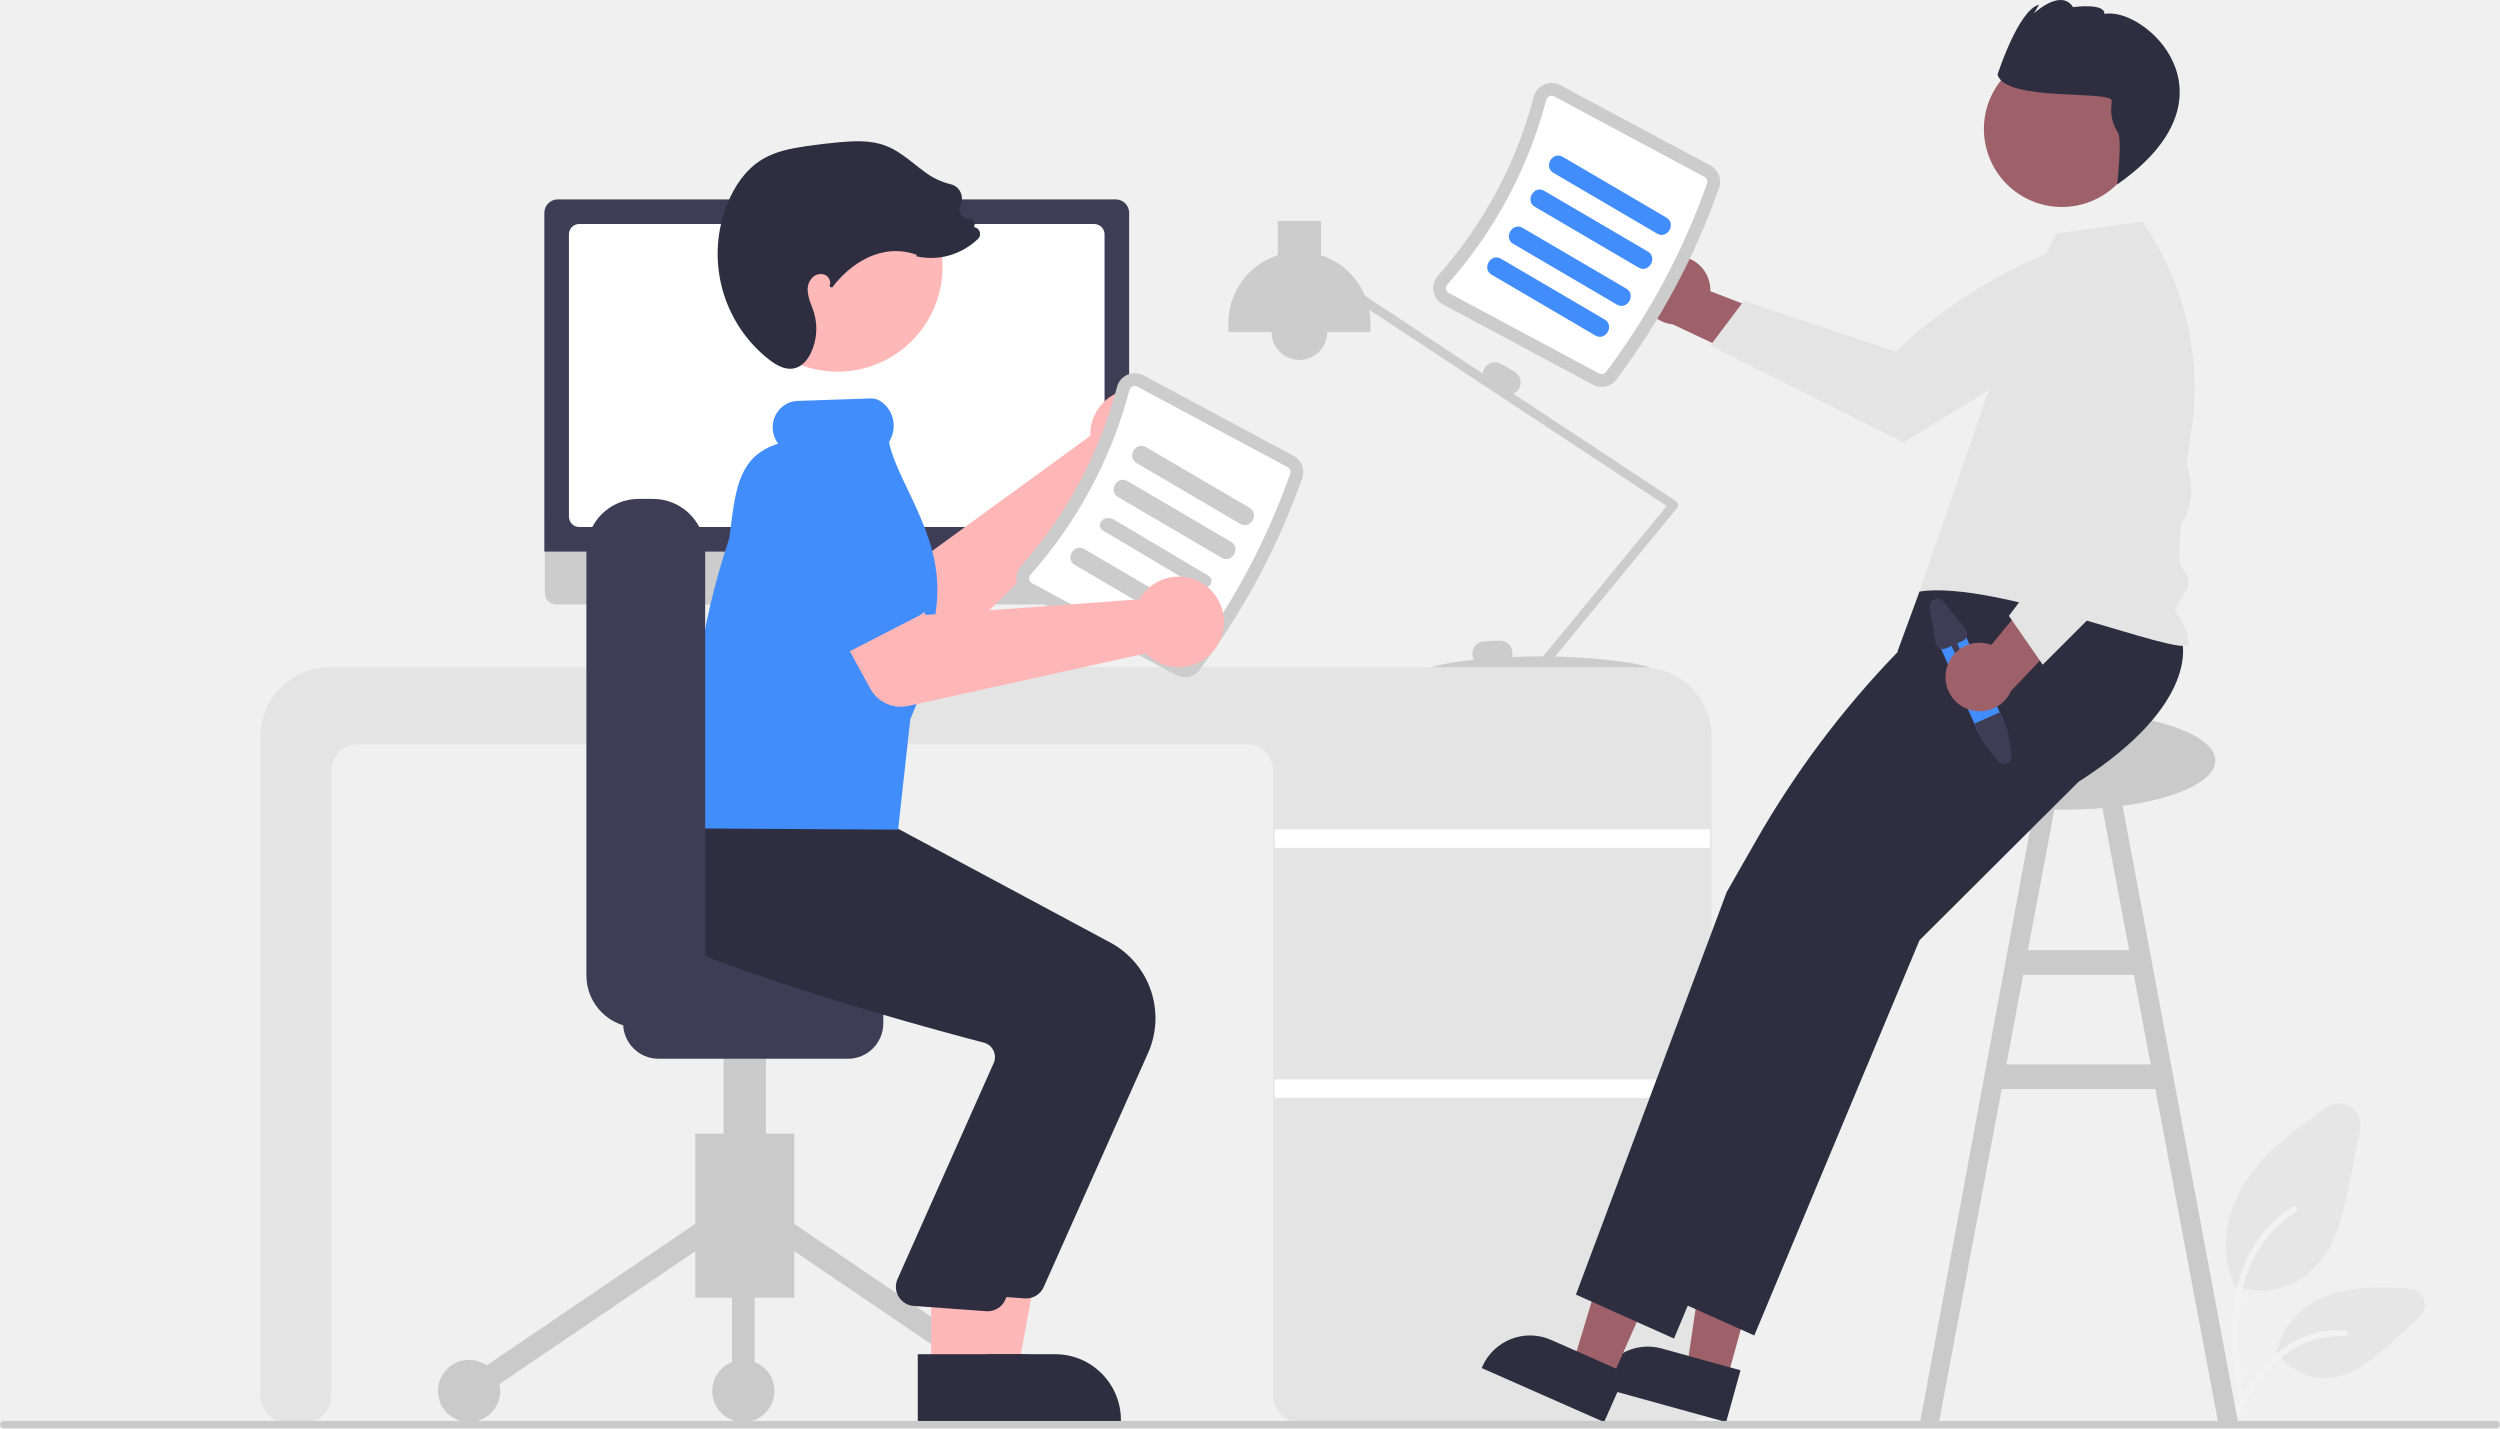
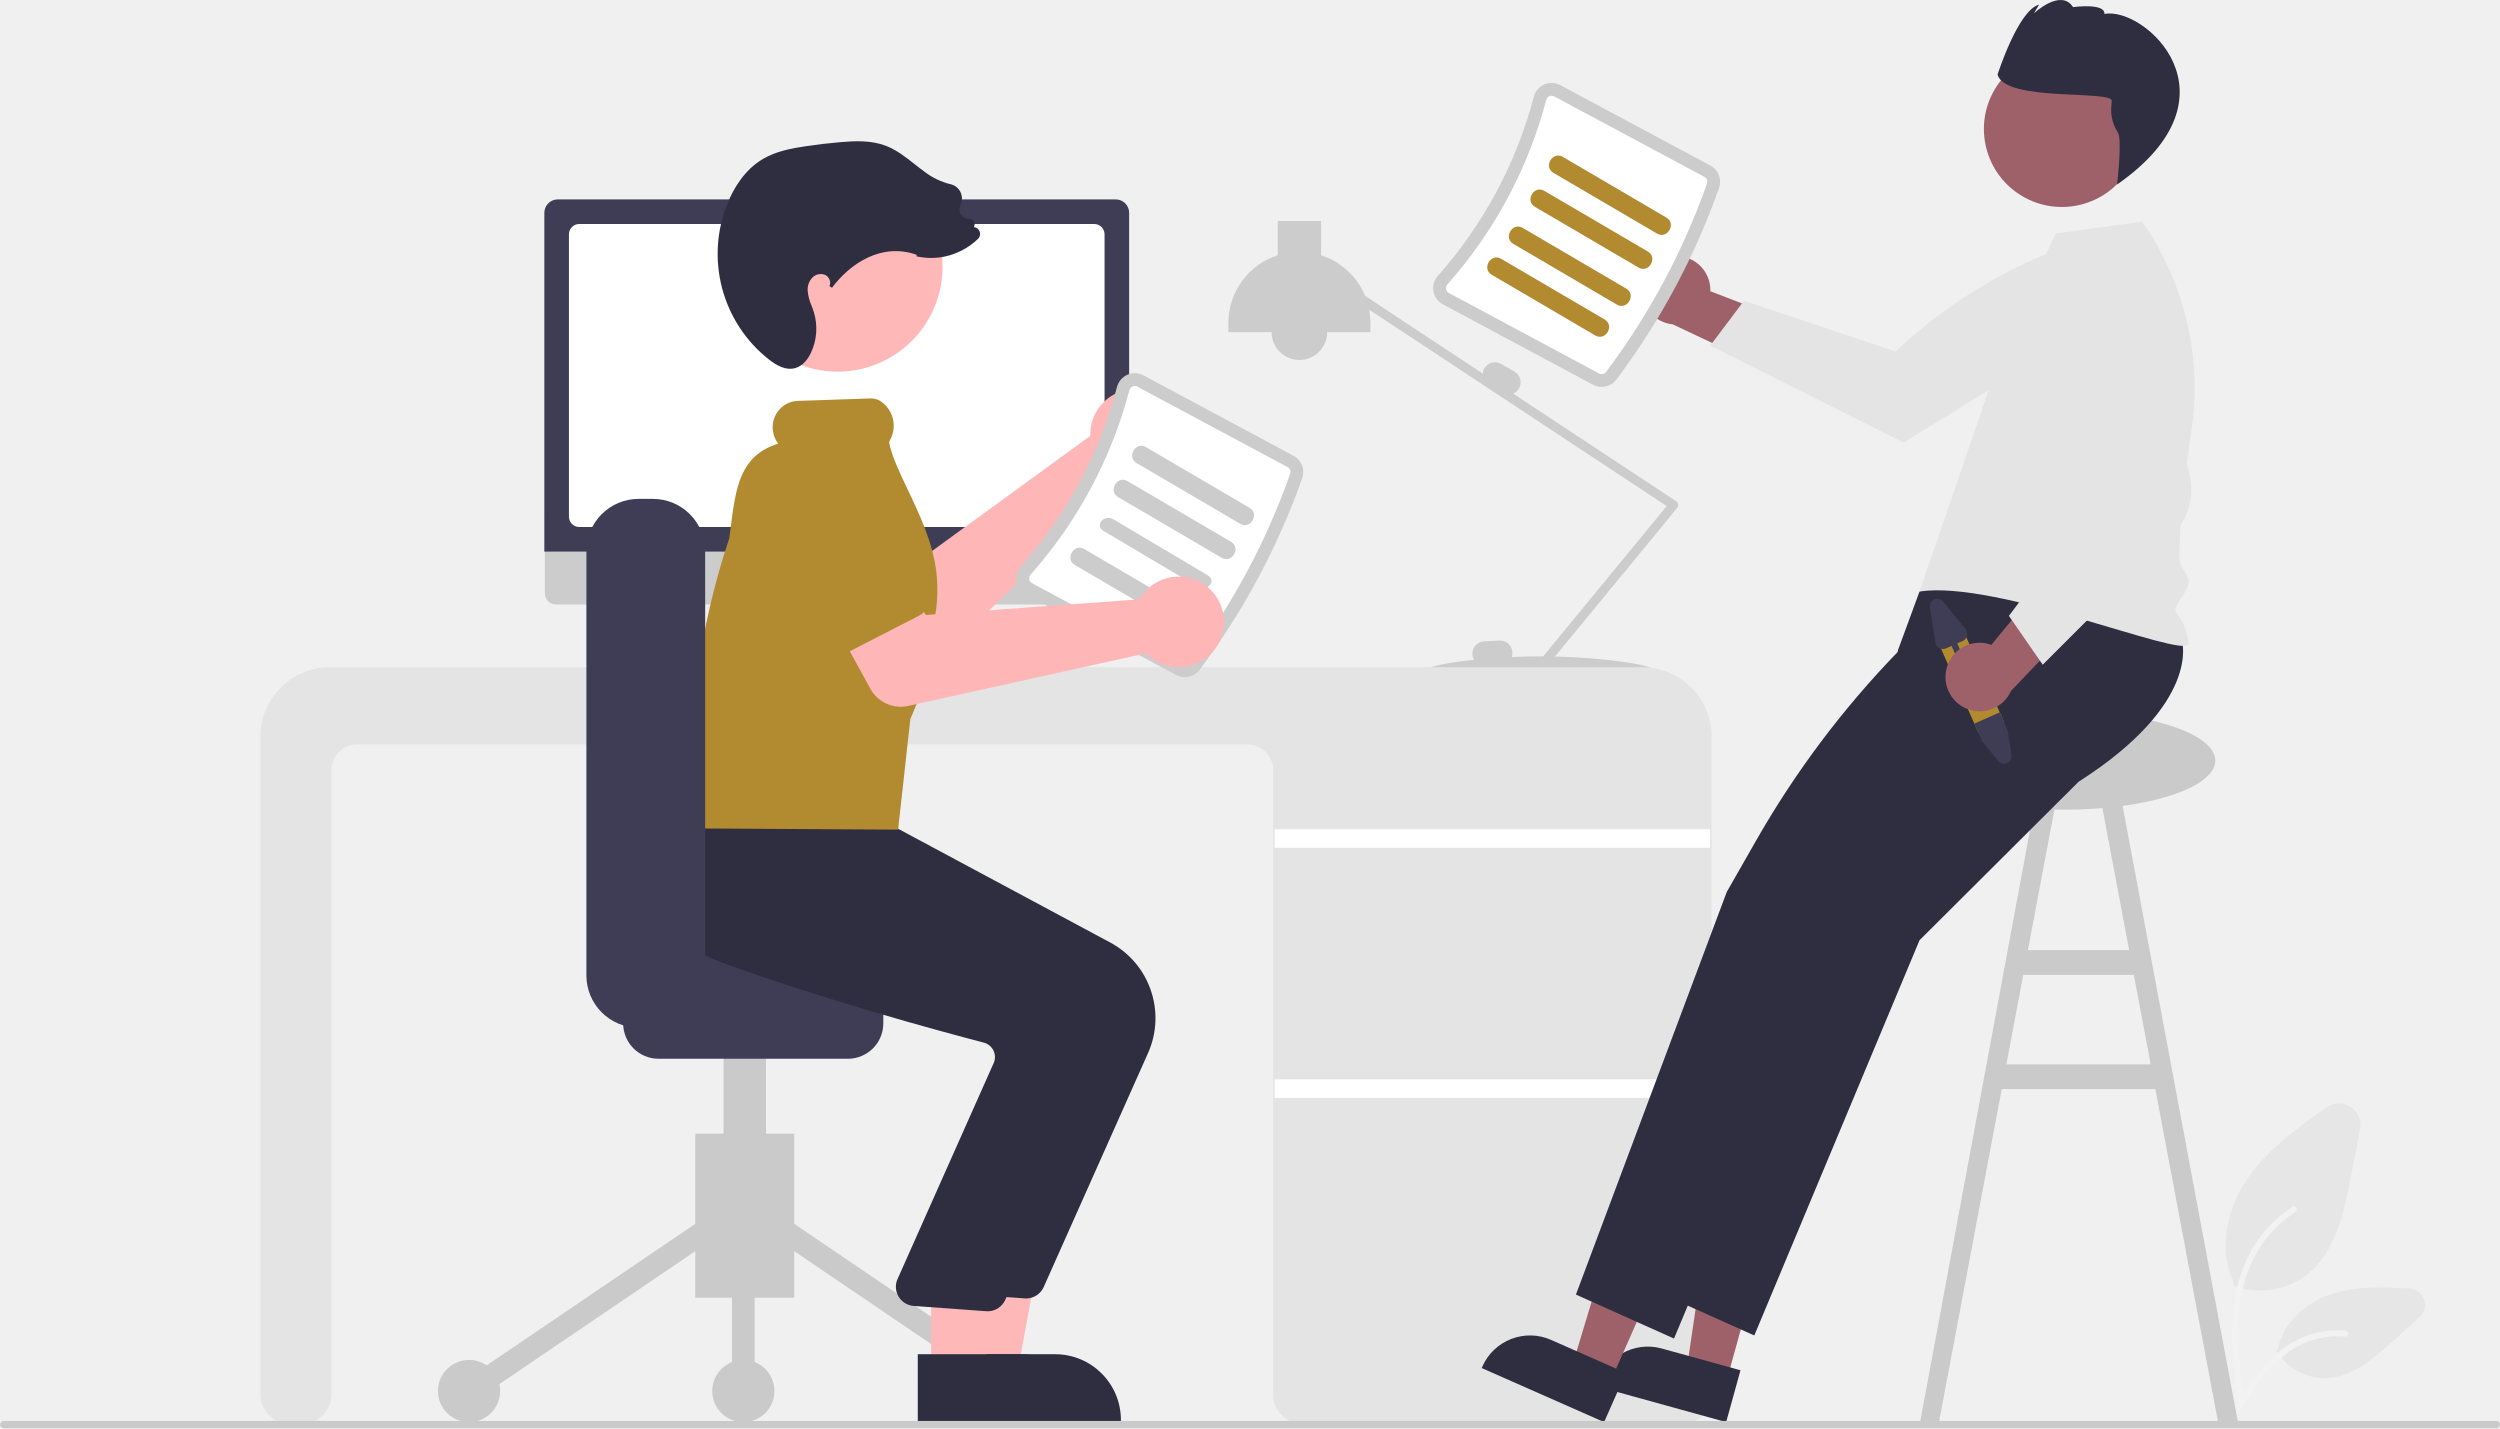
<svg xmlns="http://www.w3.org/2000/svg" id="f9c5e9d6-e0c2-49fb-9e36-725fc7f10ee6" data-name="Layer 1" width="809.675" height="462.577" viewBox="0 0 809.675 462.577">
  <path d="M328.25,429.039v-130a7,7,0,1,1,14,0v130a7,7,0,0,1-14,0Z" transform="translate(-195.1623 -218.7113)" fill="#f0f0f0" />
  <path d="M311.5,429.039v-130a7,7,0,1,1,14,0v130a7,7,0,0,1-14,0Z" transform="translate(-195.1623 -218.7113)" fill="#f0f0f0" />
  <path d="M294.75,429.039v-130a7,7,0,1,1,14,0v130a7,7,0,0,1-14,0Z" transform="translate(-195.1623 -218.7113)" fill="#f0f0f0" />
  <path d="M927.154,636.675a24.441,24.441,0,0,1-8.271-1.436l-.409-.147.188-.905c-4.752-9.601-3.091-22.753,4.253-33.567,6.677-9.831,16.829-16.979,25.786-23.284a6.967,6.967,0,0,1,10.848,7.029l-3.203,16.434c-2.312,11.855-5.062,23.076-13.217,30.073A24.904,24.904,0,0,1,927.154,636.675Z" transform="translate(-195.1623 -218.7113)" fill="#e6e6e6" />
  <path d="M948.131,665.072a18.621,18.621,0,0,1-15.563-8.565l-.232-.361.554-.488c1.433-7.818,8.173-14.784,17.223-17.78,8.226-2.723,17.306-2.277,25.312-1.886h0a5.349,5.349,0,0,1,3.323,9.314l-9.008,8.131c-6.546,5.907-13.074,11.241-20.949,11.623Q948.459,665.073,948.131,665.072Z" transform="translate(-195.1623 -218.7113)" fill="#e6e6e6" />
  <path d="M920.176,673.764c-1.33-9.905-2.698-19.938-1.765-29.949.829-8.891,3.482-17.576,8.884-24.696a40.516,40.516,0,0,1,10.31-9.551c1.031-.665,1.98,1.005.953,1.667a38.871,38.871,0,0,0-15.112,18.64c-3.29,8.555-3.818,17.88-3.251,26.968.343,5.496,1.07,10.955,1.802,16.408a1.004,1.004,0,0,1-.66,1.188.948.948,0,0,1-1.162-.674Z" transform="translate(-195.1623 -218.7113)" fill="#f2f2f2" />
  <path d="M916.416,679.458c6.403-11.581,13.829-24.453,27.099-28.567a29.613,29.613,0,0,1,11.398-1.203c1.21.107.908,2.014-.3,1.907a27.633,27.633,0,0,0-18.19,4.92c-5.129,3.569-9.122,8.53-12.502,13.792-2.07,3.223-3.925,6.582-5.78,9.938-.593,1.072-2.325.298-1.726-.787Z" transform="translate(-195.1623 -218.7113)" fill="#f2f2f2" />
  <path d="M913.535,679.289,920,679.437,881.02,471.199l-6.465,1.218,10.179,54.02H851.94l10.179-54.02-6.464-1.218L817,679.437l6.139-.148,20.322-107.852h49.751ZM844.969,563.437l5.464-29h35.808l5.464,29Z" transform="translate(-195.1623 -218.7113)" fill="#cacaca" />
  <path d="M631.25,432.356V363.97c0-2.03,3.14-3.682,7-3.682s7,1.652,7,3.682v68.385c0,2.03-3.14,3.682-7,3.682S631.25,434.386,631.25,432.356Z" transform="translate(-195.1623 -218.7113)" fill="#f0f0f0" />
  <path d="M614.5,432.356V363.97c0-2.03,3.14-3.682,7-3.682s7,1.652,7,3.682v68.385c0,2.03-3.14,3.682-7,3.682S614.5,434.386,614.5,432.356Z" transform="translate(-195.1623 -218.7113)" fill="#f0f0f0" />
  <path d="M597.75,432.356V363.97c0-2.03,3.14-3.682,7-3.682s7,1.652,7,3.682v68.385c0,2.03-3.14,3.682-7,3.682S597.75,434.386,597.75,432.356Z" transform="translate(-195.1623 -218.7113)" fill="#f0f0f0" />
  <path d="M738.664,382.065a1.499,1.499,0,0,0-.656-1.028L685.235,346.198a3.954,3.954,0,0,0,1.894-1.659h0a4.012,4.012,0,0,0-1.464-5.464l-4.33-2.5a4.011,4.011,0,0,0-5.464,1.464,3.939,3.939,0,0,0-.507,1.643l-38.094-25.148A23.059,23.059,0,0,0,623,301.377V290.289H609v11.088a23.007,23.007,0,0,0-16,21.912v3h14a9,9,0,0,0,18,0h14v-3a23.123,23.123,0,0,0-.405-4.286l96.369,63.62L694.933,431.293c-.311-.001-.62-.004-.933-.004-3.194,0-6.289.075-9.237.206a3.957,3.957,0,0,0,.229-1.544,4.012,4.012,0,0,0-4.203-3.786l-4.993.26a4.012,4.012,0,0,0-3.787,4.203,3.932,3.932,0,0,0,.542,1.772C663.722,433.337,658,434.631,658,435.289c0,1.078,15.363.052,34.592.002a1.495,1.495,0,0,0,2.566.45l.371-.45c19.172.053,34.471,1.073,34.471-.003,0-1.015-13.602-3.538-31.226-3.943l39.566-48.104A1.501,1.501,0,0,0,738.664,382.065Z" transform="translate(-195.1623 -218.7113)" fill="#ccc" />
  <path d="M740.107,679.789H616.892a9.403,9.403,0,0,1-9.392-9.393V468.181a8.401,8.401,0,0,0-8.392-8.392H310.892a8.401,8.401,0,0,0-8.392,8.392V670.396A9.403,9.403,0,0,1,293.108,679.789h-4.216a9.403,9.403,0,0,1-9.392-9.393V457.289a22.525,22.525,0,0,1,22.5-22.5h425a22.526,22.526,0,0,1,22.5,22.5V670.396A9.404,9.404,0,0,1,740.107,679.789Z" transform="translate(-195.1623 -218.7113)" fill="#e4e4e4" />
  <rect x="412.838" y="268.577" width="141" height="6" fill="#fff" />
  <rect x="412.838" y="349.577" width="141" height="6" fill="#fff" />
  <path d="M491.284,433.801l-4.052-1.706-2.78-20.315H447.431l-3.013,20.232-3.626,1.813a.861.861,0,0,0,.385,1.631h49.772A.861.861,0,0,0,491.284,433.801Z" transform="translate(-195.1623 -218.7113)" fill="#e6e6e6" />
  <path d="M557.071,414.483H375.217a3.603,3.603,0,0,1-3.595-3.603V385.236H560.666V410.88A3.603,3.603,0,0,1,557.071,414.483Z" transform="translate(-195.1623 -218.7113)" fill="#ccc" />
  <path d="M560.856,397.356H371.457V287.632A4.348,4.348,0,0,1,375.8,283.289H556.513a4.348,4.348,0,0,1,4.343,4.343Z" transform="translate(-195.1623 -218.7113)" fill="#3f3d56" />
  <path d="M549.544,389.392H382.769a3.352,3.352,0,0,1-3.348-3.348V294.601a3.352,3.352,0,0,1,3.348-3.348H549.544a3.352,3.352,0,0,1,3.348,3.348V386.044A3.352,3.352,0,0,1,549.544,389.392Z" transform="translate(-195.1623 -218.7113)" fill="#fff" />
  <path d="M736.502,301.75a11.025,11.025,0,0,1,12.592,11.281l36.565,14.074-16.566,11.836-32.183-15.18a11.085,11.085,0,0,1-.407-22.012Z" transform="translate(-195.1623 -218.7113)" fill="#9e616a" />
  <path d="M875.339,294.841l6.186,11.247a32.296,32.296,0,0,1-10.963,18.211c-9.471,7.988-58.992,37.737-58.992,37.737l-62.517-31.385,10.937-14.533,49.082,16.449,0,0a160.767,160.767,0,0,1,64.164-37.094Z" transform="translate(-195.1623 -218.7113)" fill="#e4e4e4" />
  <ellipse cx="668.675" cy="246.336" rx="48.791" ry="15.898" fill="#cacaca" />
  <polygon points="559.217 447.105 546.261 443.524 553.909 391.846 573.031 397.133 559.217 447.105" fill="#9e616a" />
  <path d="M754.212,679.289l-41.775-11.548.146-.528a16.871,16.871,0,0,1,20.755-11.766l.001 0,25.515,7.053Z" transform="translate(-195.1623 -218.7113)" fill="#2f2e41" />
  <polygon points="521.653 447.273 509.356 441.843 524.448 391.831 542.596 399.844 521.653 447.273" fill="#9e616a" />
  <path d="M714.688,679.289,675.039,661.781l.221-.501a16.871,16.871,0,0,1,22.247-8.619l.001 0,24.216,10.693Z" transform="translate(-195.1623 -218.7113)" fill="#2f2e41" />
  <path d="M901.809,426.178s6.517,20.193-33.471,45.73l-51.501,51.319-53.512,128.006-31.77-14.243,6.231-16.632,4.181-11.16,2.139-5.71,2.293-6.121L780.41,506.581l28.57-50.023.829-27.143,7.027-19.134,50.983-18.091Z" transform="translate(-195.1623 -218.7113)" fill="#2f2e41" />
  <path d="M875.809,427.178s6.517,20.193-33.471,45.73l-51.501,51.319-53.512,128.006-31.77-14.243,6.231-16.632,4.181-11.16,2.139-5.71,2.293-6.121L754.41,507.581l9.566-16.749a305.081,305.081,0,0,1,45.646-60.815L819,420.322l1-15,21.82-12.133Z" transform="translate(-195.1623 -218.7113)" fill="#2f2e41" />
  <path d="M845,328.322l16-34,27.922-3.809S910.724,318.291,905,357.322c-2.147,14.637-3.896,29.209-4,42-.028,3.403,2.95,4.923,3,8,.049,3.023-5.643,7.946-4,10a17.53,17.53,0,0,1,4,10c-1.981,4.716-61.956-20.834-87.164-17.042Z" transform="translate(-195.1623 -218.7113)" fill="#e4e4e4" />
  <circle cx="862.949" cy="260.492" r="25.255" transform="translate(2.9207 650.46) rotate(-59.27092)" fill="#9e616a" />
  <path d="M879.095,251.424c-.048.665-.115,1.545-.192,2.54a13.191,13.191,0,0,0,2.199,7.68c1.413,2.389-.273,16.821-.273,16.821,41.368-28.836,8.681-57.807-4.105-55.232.267-3.667-10.161-2.214-10.161-2.214-3.973-6.188-12.682,2.026-12.682,2.026l1.68-2.827c-6.761,1.72-13.444,22.615-13.444,22.615C844.411,251.848,879.362,247.757,879.095,251.424Z" transform="translate(-195.1623 -218.7113)" fill="#2f2e41" />
  <path d="M718.615,341.697a231.85,231.85,0,0,0,33.323-62.191,5.955,5.955,0,0,0-2.812-7.169L700.481,246.272a5.878,5.878,0,0,0-5.157-.209,5.978,5.978,0,0,0-3.407,3.992,141.635,141.635,0,0,1-31.067,57.982,5.977,5.977,0,0,0-1.437,5.047,5.878,5.878,0,0,0,3.03,4.177l48.645,26.065A5.955,5.955,0,0,0,718.615,341.697Z" transform="translate(-195.1623 -218.7113)" fill="#ccc" />
  <path d="M715.296,339.203a1.797,1.797,0,0,1-2.245.464L664.405,313.601a1.725,1.725,0,0,1-.903-1.242,1.825,1.825,0,0,1,.45-1.561,145.803,145.803,0,0,0,31.983-59.69,1.825,1.825,0,0,1,1.049-1.239,1.726,1.726,0,0,1,1.537.064L747.165,275.998a1.797,1.797,0,0,1,.858,2.128A227.698,227.698,0,0,1,715.296,339.203Z" transform="translate(-195.1623 -218.7113)" fill="#fff" />
-   <path d="M698.277,274.697l33.552,19.666c3.338,1.957,6.361-3.227,3.028-5.181L701.305,269.516c-3.338-1.957-6.361,3.227-3.028,5.181Z" transform="translate(-195.1623 -218.7113)" fill="#428dfc" />
-   <path d="M692.277,285.697l33.552,19.666c3.338,1.957,6.361-3.227,3.028-5.181L695.305,280.516c-3.338-1.957-6.361,3.227-3.028,5.181Z" transform="translate(-195.1623 -218.7113)" fill="#428dfc" />
-   <path d="M685.277,297.697l33.552,19.666c3.338,1.957,6.361-3.227,3.028-5.181L688.305,292.516c-3.338-1.957-6.361,3.227-3.028,5.181Z" transform="translate(-195.1623 -218.7113)" fill="#428dfc" />
-   <path d="M678.277,307.697l33.552,19.666c3.338,1.957,6.361-3.227,3.028-5.181L681.305,302.516c-3.338-1.957-6.361,3.227-3.028,5.181Z" transform="translate(-195.1623 -218.7113)" fill="#428dfc" />
-   <path d="M831.232,423.375,843.828,451.701a4.469,4.469,0,0,1-.319,4.243,4.479,4.479,0,0,1-4.54,2.019,4.128,4.128,0,0,1-.868-.232,4.512,4.512,0,0,1-2.496-2.374l-12.596-28.325a4.5,4.5,0,1,1,8.224-3.657Z" transform="translate(-195.1623 -218.7113)" fill="#428dfc" />
+   <path d="M698.277,274.697l33.552,19.666c3.338,1.957,6.361-3.227,3.028-5.181L701.305,269.516c-3.338-1.957-6.361,3.227-3.028,5.181Z" transform="translate(-195.1623 -218.7113)" fill="#b28a30" />
+   <path d="M692.277,285.697l33.552,19.666c3.338,1.957,6.361-3.227,3.028-5.181L695.305,280.516c-3.338-1.957-6.361,3.227-3.028,5.181Z" transform="translate(-195.1623 -218.7113)" fill="#b28a30" />
+   <path d="M685.277,297.697l33.552,19.666c3.338,1.957,6.361-3.227,3.028-5.181L688.305,292.516c-3.338-1.957-6.361,3.227-3.028,5.181Z" transform="translate(-195.1623 -218.7113)" fill="#b28a30" />
+   <path d="M678.277,307.697l33.552,19.666c3.338,1.957,6.361-3.227,3.028-5.181L681.305,302.516c-3.338-1.957-6.361,3.227-3.028,5.181Z" transform="translate(-195.1623 -218.7113)" fill="#b28a30" />
+   <path d="M831.232,423.375,843.828,451.701a4.469,4.469,0,0,1-.319,4.243,4.479,4.479,0,0,1-4.54,2.019,4.128,4.128,0,0,1-.868-.232,4.512,4.512,0,0,1-2.496-2.374l-12.596-28.325a4.5,4.5,0,1,1,8.224-3.657Z" transform="translate(-195.1623 -218.7113)" fill="#b28a30" />
  <path d="M842.812,449.416l2.524,5.717,1.29,8.105a2.451,2.451,0,0,1-4.329,1.925l-5.222-6.497-2.487-5.592Z" transform="translate(-195.1623 -218.7113)" fill="#3f3d56" />
  <path d="M820.209,415.495l1.805,11.34a2.452,2.452,0,0,0,3.419,1.855l1.79-.796,3.454,7.767a1,1,0,0,0,1.827-.813l-3.454-7.767,1.79-.796a2.455,2.455,0,0,0,1.248-3.232,2.468,2.468,0,0,0-.337-.549l-7.212-8.936a2.453,2.453,0,0,0-4.33,1.926Z" transform="translate(-195.1623 -218.7113)" fill="#3f3d56" />
  <path d="M825.434,435.963a11.025,11.025,0,0,1,14.671-8.402l24.866-30.278,6.021,19.449-24.537,25.771a11.085,11.085,0,0,1-21.022-6.54Z" transform="translate(-195.1623 -218.7113)" fill="#9e616a" />
  <path d="M856.739,433.995,845.787,418.176l31.099-41.465-16.021-34.33,1.167-40.835,13.239-2.446.164.082a32.537,32.537,0,0,1,14.099,16.423c3.303,8.256,10.675,39.25,14.776,56.99a20.679,20.679,0,0,1-5.561,19.389Z" transform="translate(-195.1623 -218.7113)" fill="#e4e4e4" />
  <path d="M548.376,357.557a14.719,14.719,0,0,0-.091,2.316l-56.073,40.794L476.808,393.849l-13.327,21.903,26.098,14.719a11.186,11.186,0,0,0,13.311-1.741l56.435-55.123a14.677,14.677,0,1,0-10.949-16.05Z" transform="translate(-195.1623 -218.7113)" fill="#ffb6b6" />
-   <path d="M490.399,402.158l-16.352,27.248a6.292,6.292,0,0,1-9.388,1.625l-24.483-20.107A17.474,17.474,0,0,1,458.247,381.01l29.17,12.099a6.292,6.292,0,0,1,2.983,9.049Z" transform="translate(-195.1623 -218.7113)" fill="#428dfc" />
+   <path d="M490.399,402.158l-16.352,27.248a6.292,6.292,0,0,1-9.388,1.625l-24.483-20.107A17.474,17.474,0,0,1,458.247,381.01l29.17,12.099a6.292,6.292,0,0,1,2.983,9.049Z" transform="translate(-195.1623 -218.7113)" fill="#b28a30" />
  <rect x="420.336" y="585.879" width="32.052" height="53.115" transform="translate(677.5629 1006.162) rotate(-180)" fill="#cacaca" />
  <rect x="483.525" y="596.633" width="7.327" height="92.965" transform="translate(-513.6929 466.4336) rotate(-55.84051)" fill="#cacaca" />
  <rect x="339.054" y="639.452" width="92.965" height="7.327" transform="translate(-489.758 108.721) rotate(-34.15969)" fill="#cacaca" />
  <circle cx="330.489" cy="450.504" r="10.074" fill="#cacaca" />
  <circle cx="240.742" cy="450.504" r="10.074" fill="#cacaca" />
  <circle cx="151.911" cy="450.504" r="10.074" fill="#cacaca" />
  <rect x="237.079" y="398.304" width="7.326" height="52.2" fill="#cacaca" />
  <rect x="429.494" y="539.174" width="13.737" height="70.515" transform="translate(677.5629 930.1516) rotate(-180)" fill="#cacaca" />
  <path d="M396.984,550.163V533.679a11.46,11.46,0,0,1,11.447-11.447h61.358A11.46,11.46,0,0,1,481.236,533.679v16.484a11.46,11.46,0,0,1-11.447,11.447H408.431A11.46,11.46,0,0,1,396.984,550.163Z" transform="translate(-195.1623 -218.7113)" fill="#3f3d56" />
  <polygon points="312.641 444.129 329.609 444.128 337.683 400.117 312.639 400.118 312.641 444.129" fill="#ffb8b8" />
  <path d="M503.476,679.289l54.715-.002v-.692a21.296,21.296,0,0,0-21.296-21.296h-.002l-33.418.001Z" transform="translate(-195.1623 -218.7113)" fill="#2f2e41" />
  <path d="M533.183,635.548l33.829-75.86a27.801,27.801,0,0,0-12.206-35.688l-73.377-39.347-33.484-2.848-30.886-2.807-.223.377c-.285.481-6.926,11.952-2.437,24.529,3.405,9.54,12.262,16.992,26.324,22.149,32.824,12.035,70.741,22.322,85.52,26.185a4.777,4.777,0,0,1,3.061,2.436,4.842,4.842,0,0,1,.272,3.874l-31.429,70.61a6.228,6.228,0,0,0,5.273,8.345l23.484,1.71q.299.028.595.028A6.224,6.224,0,0,0,533.183,635.548Z" transform="translate(-195.1623 -218.7113)" fill="#2f2e41" />
  <polygon points="301.568 444.129 318.536 444.128 326.61 400.117 301.566 400.118 301.568 444.129" fill="#ffb8b8" />
  <path d="M492.403,679.289l54.715-.002v-.692a21.296,21.296,0,0,0-21.296-21.296h-.002l-33.418.001Z" transform="translate(-195.1623 -218.7113)" fill="#2f2e41" />
  <path d="M520.726,639.701l33.829-75.86a27.801,27.801,0,0,0-12.206-35.688l-73.377-39.347-33.483-2.848-24.192-2.098.003-.332c-.285.481-6.926,11.952-2.437,24.529,3.405,9.54,5.341,16.992,19.404,22.149,32.824,12.035,70.741,22.322,85.52,26.185a4.777,4.777,0,0,1,3.061,2.436,4.842,4.842,0,0,1,.272,3.874l-31.429,70.61a6.228,6.228,0,0,0,5.273,8.345l23.484,1.71q.299.028.595.028A6.224,6.224,0,0,0,520.726,639.701Z" transform="translate(-195.1623 -218.7113)" fill="#2f2e41" />
  <circle cx="466.433" cy="305.085" r="33.995" transform="translate(-133.4516 469.5658) rotate(-76.6227)" fill="#ffb8b8" />
  <path d="M583.615,435.697a231.85,231.85,0,0,0,33.323-62.191,5.955,5.955,0,0,0-2.812-7.169L565.481,340.272a5.878,5.878,0,0,0-5.157-.209,5.978,5.978,0,0,0-3.407,3.992,141.635,141.635,0,0,1-31.067,57.982,5.977,5.977,0,0,0-1.437,5.047,5.878,5.878,0,0,0,3.03,4.177l48.645,26.065A5.955,5.955,0,0,0,583.615,435.697Z" transform="translate(-195.1623 -218.7113)" fill="#ccc" />
  <path d="M580.296,433.203a1.797,1.797,0,0,1-2.245.464L529.405,407.601a1.725,1.725,0,0,1-.903-1.242,1.825,1.825,0,0,1,.45-1.561,145.803,145.803,0,0,0,31.983-59.69,1.825,1.825,0,0,1,1.049-1.239,1.726,1.726,0,0,1,1.537.064L612.165,369.998a1.797,1.797,0,0,1,.858,2.128A227.698,227.698,0,0,1,580.296,433.203Z" transform="translate(-195.1623 -218.7113)" fill="#fff" />
  <path d="M563.277,368.697l33.552,19.666c3.338,1.957,6.361-3.227,3.028-5.181L566.305,363.516c-3.338-1.957-6.361,3.227-3.028,5.181Z" transform="translate(-195.1623 -218.7113)" fill="#ccc" />
  <path d="M557.277,379.697l33.552,19.666c3.338,1.957,6.361-3.227,3.028-5.181L560.305,374.516c-3.338-1.957-6.361,3.227-3.028,5.181Z" transform="translate(-195.1623 -218.7113)" fill="#ccc" />
  <path d="M552.563,390.654l30.514,18.115c3.036,1.802,6.283-1.924,3.252-3.723l-30.514-18.115c-3.036-1.802-6.283,1.924-3.252,3.723Z" transform="translate(-195.1623 -218.7113)" fill="#ccc" />
  <path d="M543.277,401.697l33.552,19.666c3.338,1.957,6.361-3.227,3.028-5.181L546.305,396.516c-3.338-1.957-6.361,3.227-3.028,5.181Z" transform="translate(-195.1623 -218.7113)" fill="#ccc" />
-   <path d="M486.034,487.406l-67.274-.402-.018-.479c-1.283-33.754,2.843-64.33,12.612-93.475.138-1.091.287-2.257.434-3.401,1.669-13.039,2.994-23.392,15.393-27.247a8.815,8.815,0,0,1-1.752-4.734,8.613,8.613,0,0,1,2.145-6.3,8.283,8.283,0,0,1,5.753-2.807l23.945-.815a5.604,5.604,0,0,1,3.477,1.179,9.559,9.559,0,0,1,2.784,12.077c-.282.562-.39.817-.431.929.851,4.46,3.377,9.758,6.05,15.364,3.827,8.027,8.165,17.125,9.28,26.858a49.127,49.127,0,0,1-.741,15.749,31.037,31.037,0,0,0-.342,8.453c.219,4.182.425,8.13-1.938,11.948-.603,1.035-1.292,2.139-2.101,3.361l-3.325,7.948Z" transform="translate(-195.1623 -218.7113)" fill="#428dfc" />
+   <path d="M486.034,487.406l-67.274-.402-.018-.479c-1.283-33.754,2.843-64.33,12.612-93.475.138-1.091.287-2.257.434-3.401,1.669-13.039,2.994-23.392,15.393-27.247a8.815,8.815,0,0,1-1.752-4.734,8.613,8.613,0,0,1,2.145-6.3,8.283,8.283,0,0,1,5.753-2.807l23.945-.815a5.604,5.604,0,0,1,3.477,1.179,9.559,9.559,0,0,1,2.784,12.077c-.282.562-.39.817-.431.929.851,4.46,3.377,9.758,6.05,15.364,3.827,8.027,8.165,17.125,9.28,26.858a49.127,49.127,0,0,1-.741,15.749,31.037,31.037,0,0,0-.342,8.453c.219,4.182.425,8.13-1.938,11.948-.603,1.035-1.292,2.139-2.101,3.361l-3.325,7.948Z" transform="translate(-195.1623 -218.7113)" fill="#b28a30" />
  <path d="M385.079,534.642V397.18a16.914,16.914,0,0,1,16.895-16.895h4.673a16.914,16.914,0,0,1,16.895,16.895V534.642a16.914,16.914,0,0,1-16.895,16.895h-4.673A16.914,16.914,0,0,1,385.079,534.642Z" transform="translate(-195.1623 -218.7113)" fill="#3f3d56" />
  <path d="M565.483,410.9a14.718,14.718,0,0,0-1.299,1.919l-69.158,5.05-9.485-13.922-22.881,11.569,14.396,26.277a11.186,11.186,0,0,0,12.224,5.548l77.03-17.029A14.677,14.677,0,1,0,565.483,410.9Z" transform="translate(-195.1623 -218.7113)" fill="#ffb6b6" />
-   <path d="M492.698,418.178,464.427,432.689a6.292,6.292,0,0,1-8.831-3.575l-10.181-30.001A17.465,17.465,0,0,1,453.023,375.677c-12.532,6.433,13.569-11.839,23.53,7.568l18.388,25.673a6.292,6.292,0,0,1-2.243,9.26Z" transform="translate(-195.1623 -218.7113)" fill="#428dfc" />
+   <path d="M492.698,418.178,464.427,432.689a6.292,6.292,0,0,1-8.831-3.575l-10.181-30.001A17.465,17.465,0,0,1,453.023,375.677c-12.532,6.433,13.569-11.839,23.53,7.568l18.388,25.673a6.292,6.292,0,0,1-2.243,9.26Z" transform="translate(-195.1623 -218.7113)" fill="#b28a30" />
  <path d="M451.076,338.15c-2.046,0-4.304-.986-6.849-2.984a43.513,43.513,0,0,1-13.265-51.025c1.851-4.421,5.312-10.43,11.292-13.951,4.299-2.53,9.349-3.444,13.745-4.103,3.806-.57,7.659-1.024,11.453-1.348,4.533-.388,9.77-.649,14.546,1.165,3.499,1.33,6.478,3.679,9.358,5.95,1.004.791,2.042,1.61,3.082,2.368a22.697,22.697,0,0,0,8.528,4.142,4.671,4.671,0,0,1,3.126,2.29,4.754,4.754,0,0,1,.334,3.929c-.449,1.26-.855,2.396-.034,3.626a3.24,3.24,0,0,0,2.706,1.379,1.677,1.677,0,0,1,1.418.74,1.709,1.709,0,0,1,.186,1.59l-.132.339a2.181,2.181,0,0,1,1.701,1.106,2.235,2.235,0,0,1-.411,2.768,22.404,22.404,0,0,1-10.918,5.714,21.821,21.821,0,0,1-8.499-.02l-.451-.088.055-.5c-11.344-4.046-21.584,2.82-27.422,10.67l-.843-.532a2.419,2.419,0,0,0,.107-1.896,2.941,2.941,0,0,0-1.455-1.721,3.808,3.808,0,0,0-4.144.827,5.652,5.652,0,0,0-1.55,4.286,15.339,15.339,0,0,0,1.251,4.806c.274.729.558,1.482.789,2.242a18.311,18.311,0,0,1-.968,13.035c-.884,1.86-2.481,4.232-5.076,4.968A6.071,6.071,0,0,1,451.076,338.15Z" transform="translate(-195.1623 -218.7113)" fill="#2f2e41" />
  <path d="M1003.647,681.289H196.353a1.191,1.191,0,0,1,0-2.381h807.294a1.191,1.191,0,0,1,0,2.381Z" transform="translate(-195.1623 -218.7113)" fill="#cacaca" />
</svg>
